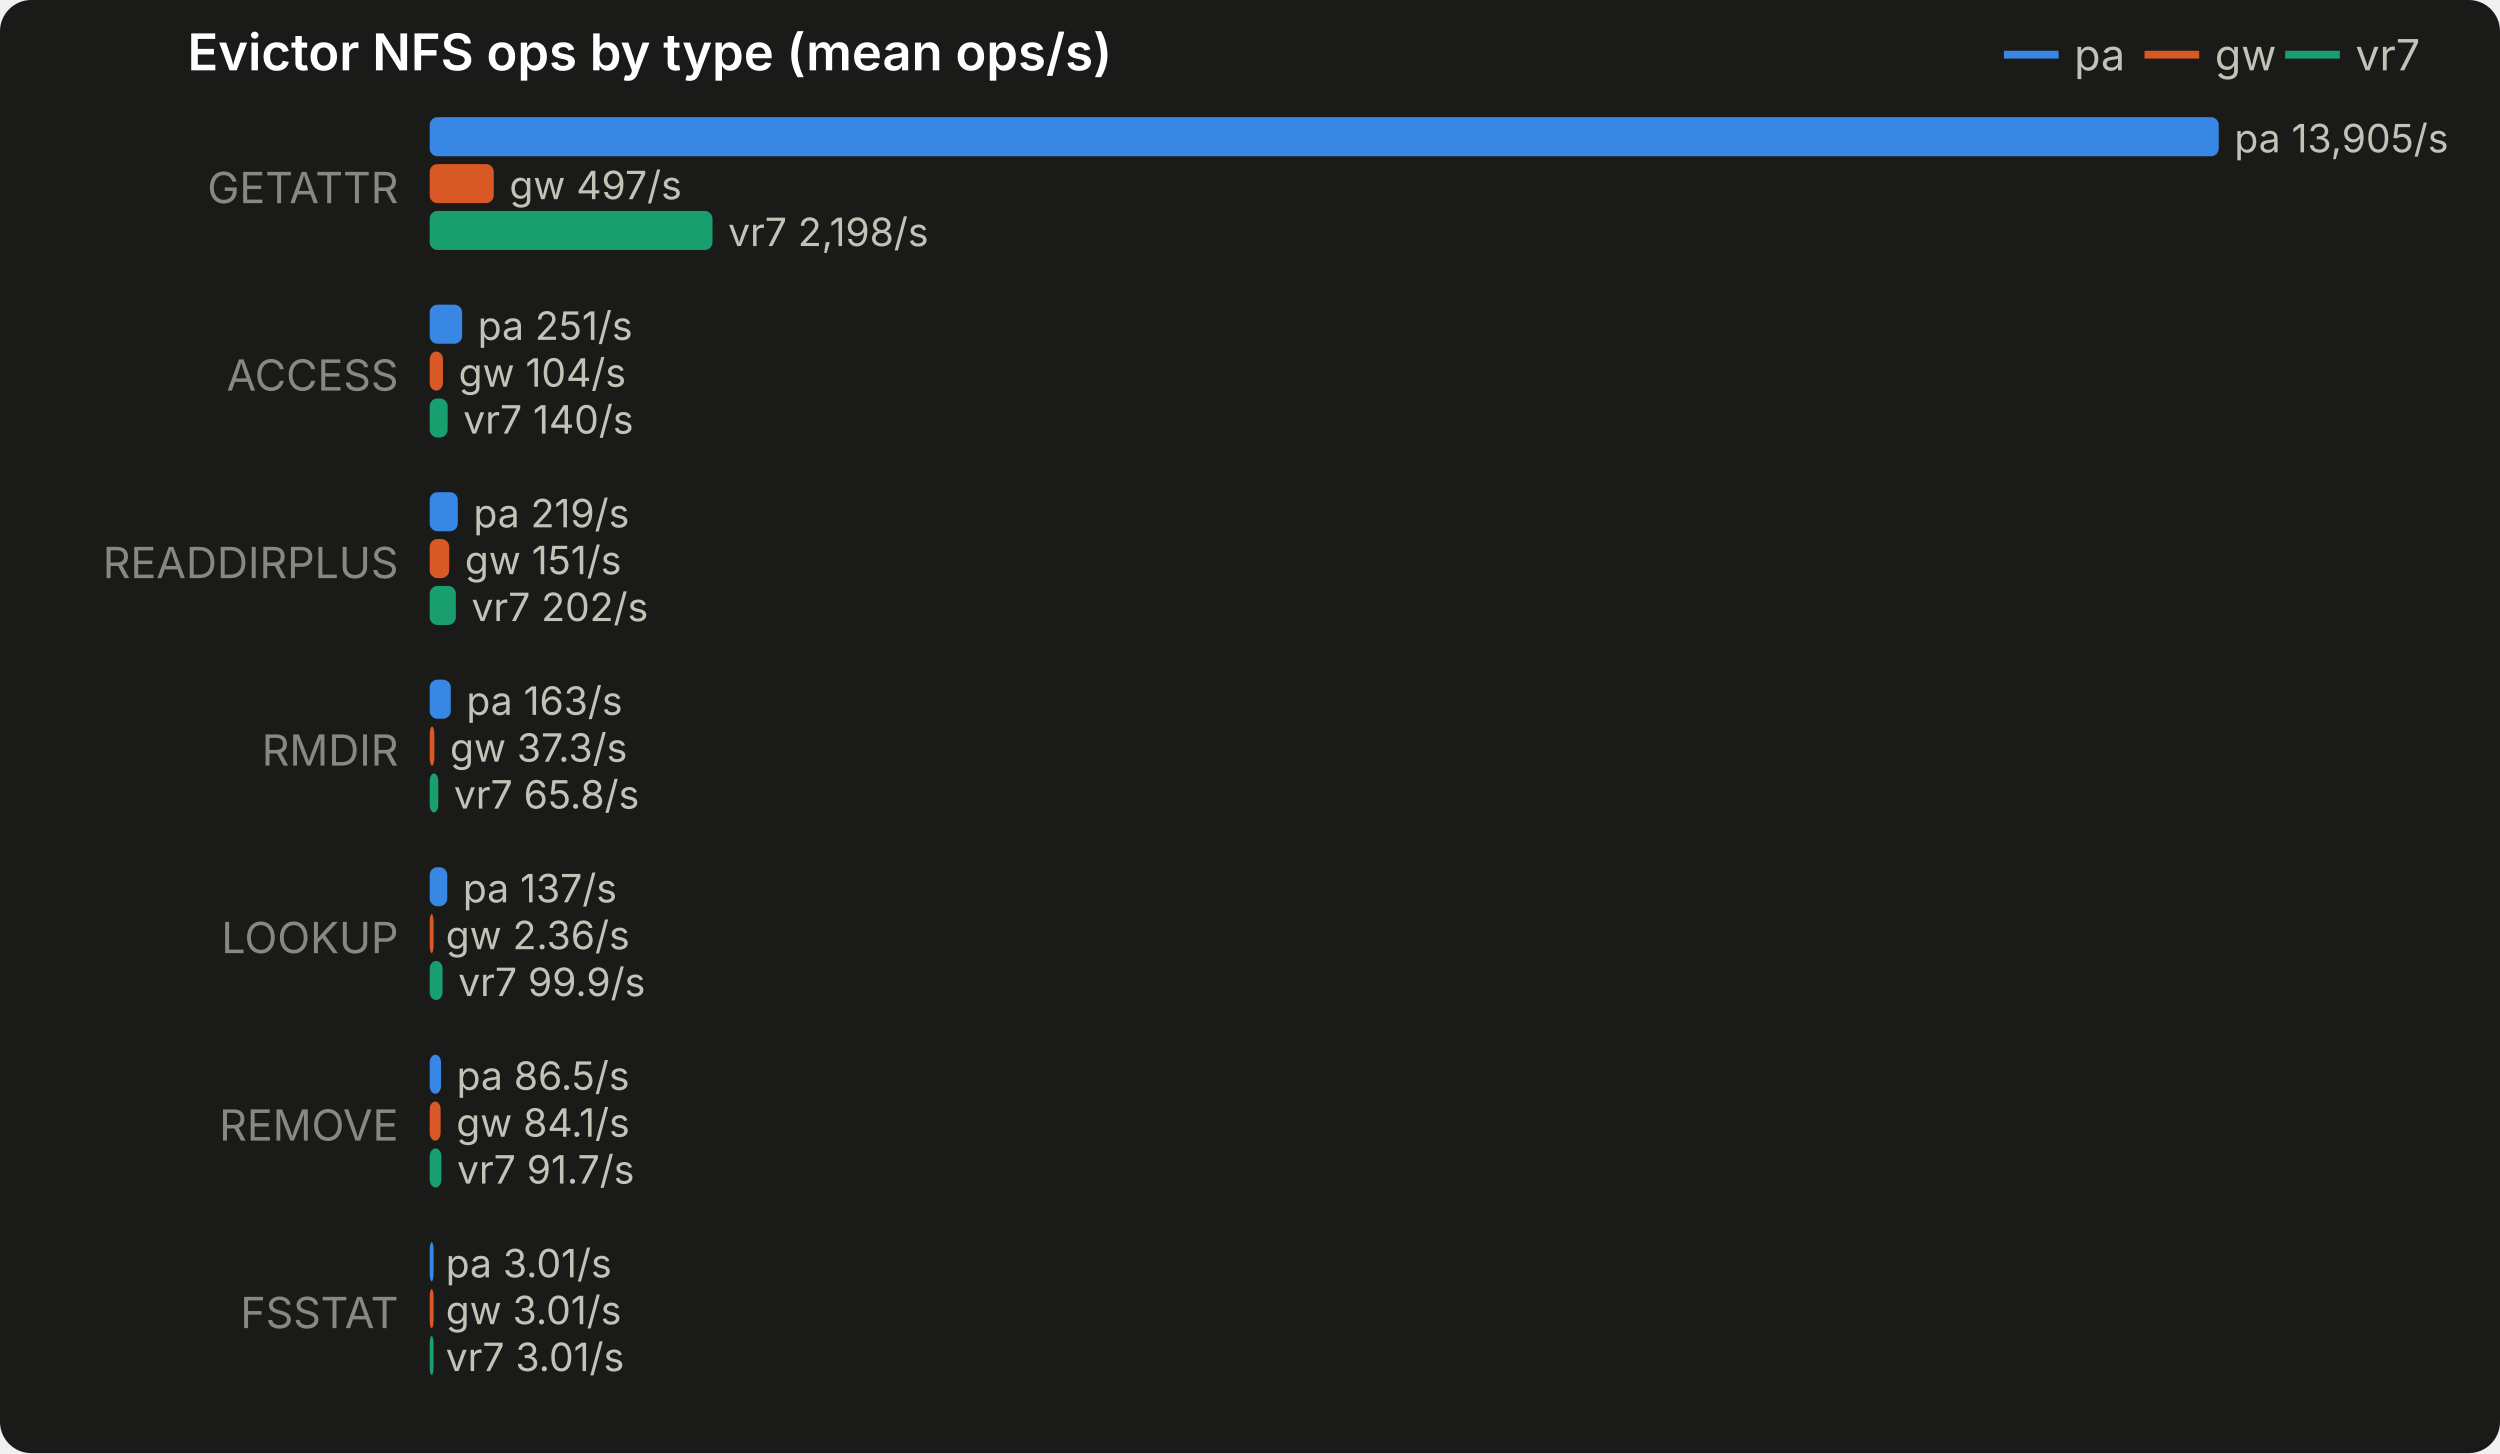
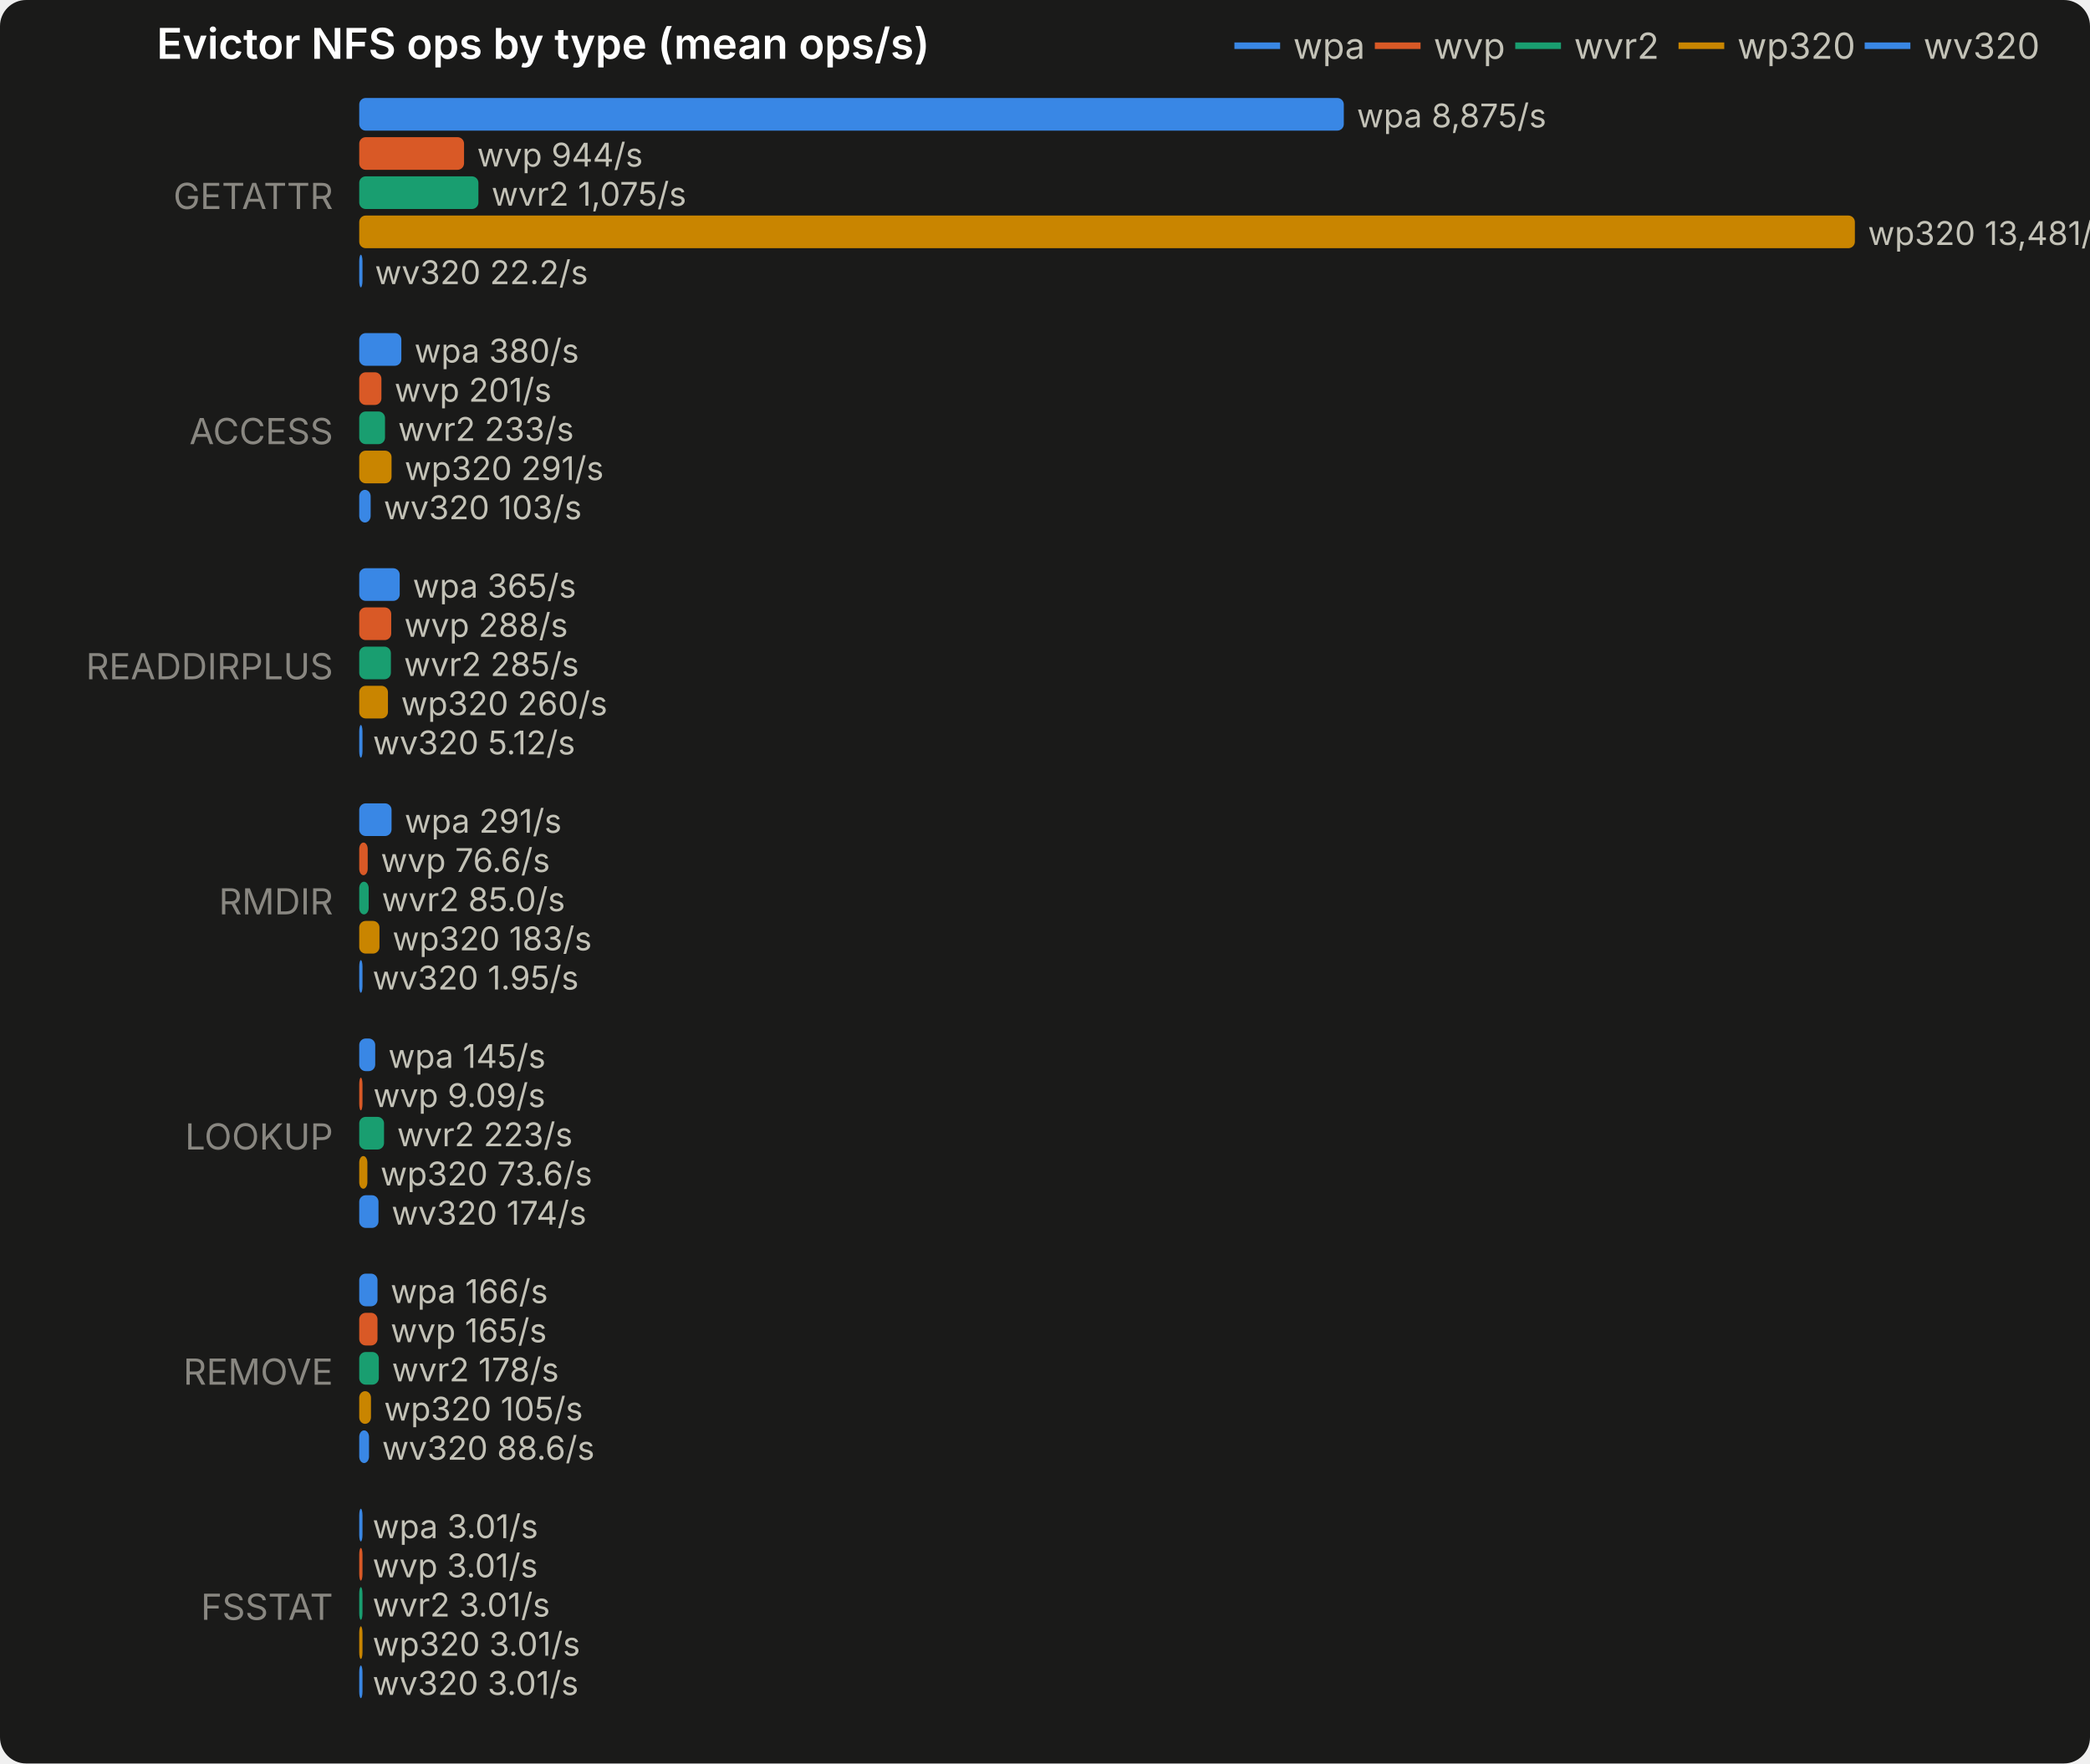
- <svg xmlns="http://www.w3.org/2000/svg" viewBox="0 0 640 372" width="640" height="372" font-family="system-ui, -apple-system, Segoe UI, sans-serif" role="img" aria-label="Evictor NFS ops by type (mean ops/s)">
-   <rect width="640" height="372" rx="8" fill="#1a1a19" />
+ <svg xmlns="http://www.w3.org/2000/svg" viewBox="0 0 640 540" width="640" height="540" font-family="system-ui, -apple-system, Segoe UI, sans-serif" role="img" aria-label="Evictor NFS ops by type (mean ops/s)">
+   <rect width="640" height="540" rx="8" fill="#1a1a19" />
  <text x="48" y="18" font-size="13" font-weight="600" fill="#ffffff">Evictor NFS ops by type (mean ops/s)</text>
-   <line x1="585" x2="599" y1="14" y2="14" stroke="#199e70" stroke-width="2" />
-   <text x="603" y="18" font-size="11" fill="#c3c2b7">vr7</text>
-   <line x1="549" x2="563" y1="14" y2="14" stroke="#d95926" stroke-width="2" />
-   <text x="567" y="18" font-size="11" fill="#c3c2b7">gw</text>
-   <line x1="513" x2="527" y1="14" y2="14" stroke="#3987e5" stroke-width="2" />
-   <text x="531" y="18" font-size="11" fill="#c3c2b7">pa</text>
-   <text x="102" y="52.0" text-anchor="end" font-size="11" fill="#898781">GETATTR</text>
-   <rect x="110" y="30" width="458.0" height="10" rx="2" fill="#3987e5" />
-   <text x="572.0" y="39" font-size="10" fill="#c3c2b7">pa 13,905/s</text>
-   <rect x="110" y="42" width="16.4" height="10" rx="2" fill="#d95926" />
-   <text x="130.4" y="51" font-size="10" fill="#c3c2b7">gw 497/s</text>
-   <rect x="110" y="54" width="72.4" height="10" rx="2" fill="#199e70" />
-   <text x="186.4" y="63" font-size="10" fill="#c3c2b7">vr7 2,198/s</text>
-   <text x="102" y="100.0" text-anchor="end" font-size="11" fill="#898781">ACCESS</text>
-   <rect x="110" y="78" width="8.3" height="10" rx="2" fill="#3987e5" />
-   <text x="122.3" y="87" font-size="10" fill="#c3c2b7">pa 251/s</text>
-   <rect x="110" y="90" width="3.4" height="10" rx="2" fill="#d95926" />
-   <text x="117.4" y="99" font-size="10" fill="#c3c2b7">gw 104/s</text>
-   <rect x="110" y="102" width="4.6" height="10" rx="2" fill="#199e70" />
-   <text x="118.6" y="111" font-size="10" fill="#c3c2b7">vr7 140/s</text>
-   <text x="102" y="148.0" text-anchor="end" font-size="11" fill="#898781">READDIRPLUS</text>
-   <rect x="110" y="126" width="7.2" height="10" rx="2" fill="#3987e5" />
-   <text x="121.2" y="135" font-size="10" fill="#c3c2b7">pa 219/s</text>
-   <rect x="110" y="138" width="5.0" height="10" rx="2" fill="#d95926" />
-   <text x="119.0" y="147" font-size="10" fill="#c3c2b7">gw 151/s</text>
-   <rect x="110" y="150" width="6.7" height="10" rx="2" fill="#199e70" />
-   <text x="120.7" y="159" font-size="10" fill="#c3c2b7">vr7 202/s</text>
-   <text x="102" y="196.0" text-anchor="end" font-size="11" fill="#898781">RMDIR</text>
-   <rect x="110" y="174" width="5.4" height="10" rx="2" fill="#3987e5" />
-   <text x="119.4" y="183" font-size="10" fill="#c3c2b7">pa 163/s</text>
-   <rect x="110" y="186" width="1.2" height="10" rx="2" fill="#d95926" />
-   <text x="115.2" y="195" font-size="10" fill="#c3c2b7">gw 37.3/s</text>
-   <rect x="110" y="198" width="2.2" height="10" rx="2" fill="#199e70" />
-   <text x="116.2" y="207" font-size="10" fill="#c3c2b7">vr7 65.8/s</text>
-   <text x="102" y="244.0" text-anchor="end" font-size="11" fill="#898781">LOOKUP</text>
-   <rect x="110" y="222" width="4.5" height="10" rx="2" fill="#3987e5" />
-   <text x="118.5" y="231" font-size="10" fill="#c3c2b7">pa 137/s</text>
-   <rect x="110" y="234" width="1.0" height="10" rx="2" fill="#d95926" />
-   <text x="114.1" y="243" font-size="10" fill="#c3c2b7">gw 2.36/s</text>
-   <rect x="110" y="246" width="3.3" height="10" rx="2" fill="#199e70" />
-   <text x="117.3" y="255" font-size="10" fill="#c3c2b7">vr7 99.9/s</text>
-   <text x="102" y="292.0" text-anchor="end" font-size="11" fill="#898781">REMOVE</text>
-   <rect x="110" y="270" width="2.9" height="10" rx="2" fill="#3987e5" />
-   <text x="116.9" y="279" font-size="10" fill="#c3c2b7">pa 86.5/s</text>
-   <rect x="110" y="282" width="2.8" height="10" rx="2" fill="#d95926" />
-   <text x="116.8" y="291" font-size="10" fill="#c3c2b7">gw 84.1/s</text>
-   <rect x="110" y="294" width="3.0" height="10" rx="2" fill="#199e70" />
-   <text x="117.0" y="303" font-size="10" fill="#c3c2b7">vr7 91.7/s</text>
-   <text x="102" y="340.0" text-anchor="end" font-size="11" fill="#898781">FSSTAT</text>
-   <rect x="110" y="318" width="1.0" height="10" rx="2" fill="#3987e5" />
-   <text x="114.1" y="327" font-size="10" fill="#c3c2b7">pa 3.01/s</text>
+   <line x1="571" x2="585" y1="14" y2="14" stroke="#3987e5" stroke-width="2" />
+   <text x="589" y="18" font-size="11" fill="#c3c2b7">wv320</text>
+   <line x1="514" x2="528" y1="14" y2="14" stroke="#c98500" stroke-width="2" />
+   <text x="532" y="18" font-size="11" fill="#c3c2b7">wp320</text>
+   <line x1="464" x2="478" y1="14" y2="14" stroke="#199e70" stroke-width="2" />
+   <text x="482" y="18" font-size="11" fill="#c3c2b7">wvr2</text>
+   <line x1="421" x2="435" y1="14" y2="14" stroke="#d95926" stroke-width="2" />
+   <text x="439" y="18" font-size="11" fill="#c3c2b7">wvp</text>
+   <line x1="378" x2="392" y1="14" y2="14" stroke="#3987e5" stroke-width="2" />
+   <text x="396" y="18" font-size="11" fill="#c3c2b7">wpa</text>
+   <text x="102" y="64.0" text-anchor="end" font-size="11" fill="#898781">GETATTR</text>
+   <rect x="110" y="30" width="301.5" height="10" rx="2" fill="#3987e5" />
+   <text x="415.5" y="39" font-size="10" fill="#c3c2b7">wpa 8,875/s</text>
+   <rect x="110" y="42" width="32.1" height="10" rx="2" fill="#d95926" />
+   <text x="146.1" y="51" font-size="10" fill="#c3c2b7">wvp 944/s</text>
+   <rect x="110" y="54" width="36.5" height="10" rx="2" fill="#199e70" />
+   <text x="150.5" y="63" font-size="10" fill="#c3c2b7">wvr2 1,075/s</text>
+   <rect x="110" y="66" width="458.0" height="10" rx="2" fill="#c98500" />
+   <text x="572.0" y="75" font-size="10" fill="#c3c2b7">wp320 13,481/s</text>
+   <rect x="110" y="78" width="1.0" height="10" rx="2" fill="#3987e5" />
+   <text x="114.8" y="87" font-size="10" fill="#c3c2b7">wv320 22.2/s</text>
+   <text x="102" y="136.0" text-anchor="end" font-size="11" fill="#898781">ACCESS</text>
+   <rect x="110" y="102" width="12.9" height="10" rx="2" fill="#3987e5" />
+   <text x="126.9" y="111" font-size="10" fill="#c3c2b7">wpa 380/s</text>
+   <rect x="110" y="114" width="6.8" height="10" rx="2" fill="#d95926" />
+   <text x="120.8" y="123" font-size="10" fill="#c3c2b7">wvp 201/s</text>
+   <rect x="110" y="126" width="7.9" height="10" rx="2" fill="#199e70" />
+   <text x="121.9" y="135" font-size="10" fill="#c3c2b7">wvr2 233/s</text>
+   <rect x="110" y="138" width="9.9" height="10" rx="2" fill="#c98500" />
+   <text x="123.9" y="147" font-size="10" fill="#c3c2b7">wp320 291/s</text>
+   <rect x="110" y="150" width="3.5" height="10" rx="2" fill="#3987e5" />
+   <text x="117.5" y="159" font-size="10" fill="#c3c2b7">wv320 103/s</text>
+   <text x="102" y="208.0" text-anchor="end" font-size="11" fill="#898781">READDIRPLUS</text>
+   <rect x="110" y="174" width="12.4" height="10" rx="2" fill="#3987e5" />
+   <text x="126.4" y="183" font-size="10" fill="#c3c2b7">wpa 365/s</text>
+   <rect x="110" y="186" width="9.8" height="10" rx="2" fill="#d95926" />
+   <text x="123.8" y="195" font-size="10" fill="#c3c2b7">wvp 288/s</text>
+   <rect x="110" y="198" width="9.7" height="10" rx="2" fill="#199e70" />
+   <text x="123.7" y="207" font-size="10" fill="#c3c2b7">wvr2 285/s</text>
+   <rect x="110" y="210" width="8.8" height="10" rx="2" fill="#c98500" />
+   <text x="122.8" y="219" font-size="10" fill="#c3c2b7">wp320 260/s</text>
+   <rect x="110" y="222" width="1.0" height="10" rx="2" fill="#3987e5" />
+   <text x="114.2" y="231" font-size="10" fill="#c3c2b7">wv320 5.12/s</text>
+   <text x="102" y="280.0" text-anchor="end" font-size="11" fill="#898781">RMDIR</text>
+   <rect x="110" y="246" width="9.9" height="10" rx="2" fill="#3987e5" />
+   <text x="123.9" y="255" font-size="10" fill="#c3c2b7">wpa 291/s</text>
+   <rect x="110" y="258" width="2.6" height="10" rx="2" fill="#d95926" />
+   <text x="116.6" y="267" font-size="10" fill="#c3c2b7">wvp 76.6/s</text>
+   <rect x="110" y="270" width="2.9" height="10" rx="2" fill="#199e70" />
+   <text x="116.9" y="279" font-size="10" fill="#c3c2b7">wvr2 85.0/s</text>
+   <rect x="110" y="282" width="6.2" height="10" rx="2" fill="#c98500" />
+   <text x="120.2" y="291" font-size="10" fill="#c3c2b7">wp320 183/s</text>
+   <rect x="110" y="294" width="1.0" height="10" rx="2" fill="#3987e5" />
+   <text x="114.1" y="303" font-size="10" fill="#c3c2b7">wv320 1.95/s</text>
+   <text x="102" y="352.0" text-anchor="end" font-size="11" fill="#898781">LOOKUP</text>
+   <rect x="110" y="318" width="4.9" height="10" rx="2" fill="#3987e5" />
+   <text x="118.9" y="327" font-size="10" fill="#c3c2b7">wpa 145/s</text>
  <rect x="110" y="330" width="1.0" height="10" rx="2" fill="#d95926" />
-   <text x="114.1" y="339" font-size="10" fill="#c3c2b7">gw 3.01/s</text>
-   <rect x="110" y="342" width="1.0" height="10" rx="2" fill="#199e70" />
-   <text x="114.1" y="351" font-size="10" fill="#c3c2b7">vr7 3.01/s</text>
+   <text x="114.3" y="339" font-size="10" fill="#c3c2b7">wvp 9.09/s</text>
+   <rect x="110" y="342" width="7.6" height="10" rx="2" fill="#199e70" />
+   <text x="121.6" y="351" font-size="10" fill="#c3c2b7">wvr2 223/s</text>
+   <rect x="110" y="354" width="2.5" height="10" rx="2" fill="#c98500" />
+   <text x="116.5" y="363" font-size="10" fill="#c3c2b7">wp320 73.6/s</text>
+   <rect x="110" y="366" width="5.9" height="10" rx="2" fill="#3987e5" />
+   <text x="119.9" y="375" font-size="10" fill="#c3c2b7">wv320 174/s</text>
+   <text x="102" y="424.0" text-anchor="end" font-size="11" fill="#898781">REMOVE</text>
+   <rect x="110" y="390" width="5.6" height="10" rx="2" fill="#3987e5" />
+   <text x="119.6" y="399" font-size="10" fill="#c3c2b7">wpa 166/s</text>
+   <rect x="110" y="402" width="5.6" height="10" rx="2" fill="#d95926" />
+   <text x="119.6" y="411" font-size="10" fill="#c3c2b7">wvp 165/s</text>
+   <rect x="110" y="414" width="6.0" height="10" rx="2" fill="#199e70" />
+   <text x="120.0" y="423" font-size="10" fill="#c3c2b7">wvr2 178/s</text>
+   <rect x="110" y="426" width="3.6" height="10" rx="2" fill="#c98500" />
+   <text x="117.6" y="435" font-size="10" fill="#c3c2b7">wp320 105/s</text>
+   <rect x="110" y="438" width="3.0" height="10" rx="2" fill="#3987e5" />
+   <text x="117.0" y="447" font-size="10" fill="#c3c2b7">wv320 88.6/s</text>
+   <text x="102" y="496.0" text-anchor="end" font-size="11" fill="#898781">FSSTAT</text>
+   <rect x="110" y="462" width="1.0" height="10" rx="2" fill="#3987e5" />
+   <text x="114.1" y="471" font-size="10" fill="#c3c2b7">wpa 3.01/s</text>
+   <rect x="110" y="474" width="1.0" height="10" rx="2" fill="#d95926" />
+   <text x="114.1" y="483" font-size="10" fill="#c3c2b7">wvp 3.01/s</text>
+   <rect x="110" y="486" width="1.0" height="10" rx="2" fill="#199e70" />
+   <text x="114.1" y="495" font-size="10" fill="#c3c2b7">wvr2 3.01/s</text>
+   <rect x="110" y="498" width="1.0" height="10" rx="2" fill="#c98500" />
+   <text x="114.1" y="507" font-size="10" fill="#c3c2b7">wp320 3.01/s</text>
+   <rect x="110" y="510" width="1.0" height="10" rx="2" fill="#3987e5" />
+   <text x="114.1" y="519" font-size="10" fill="#c3c2b7">wv320 3.01/s</text>
</svg>
